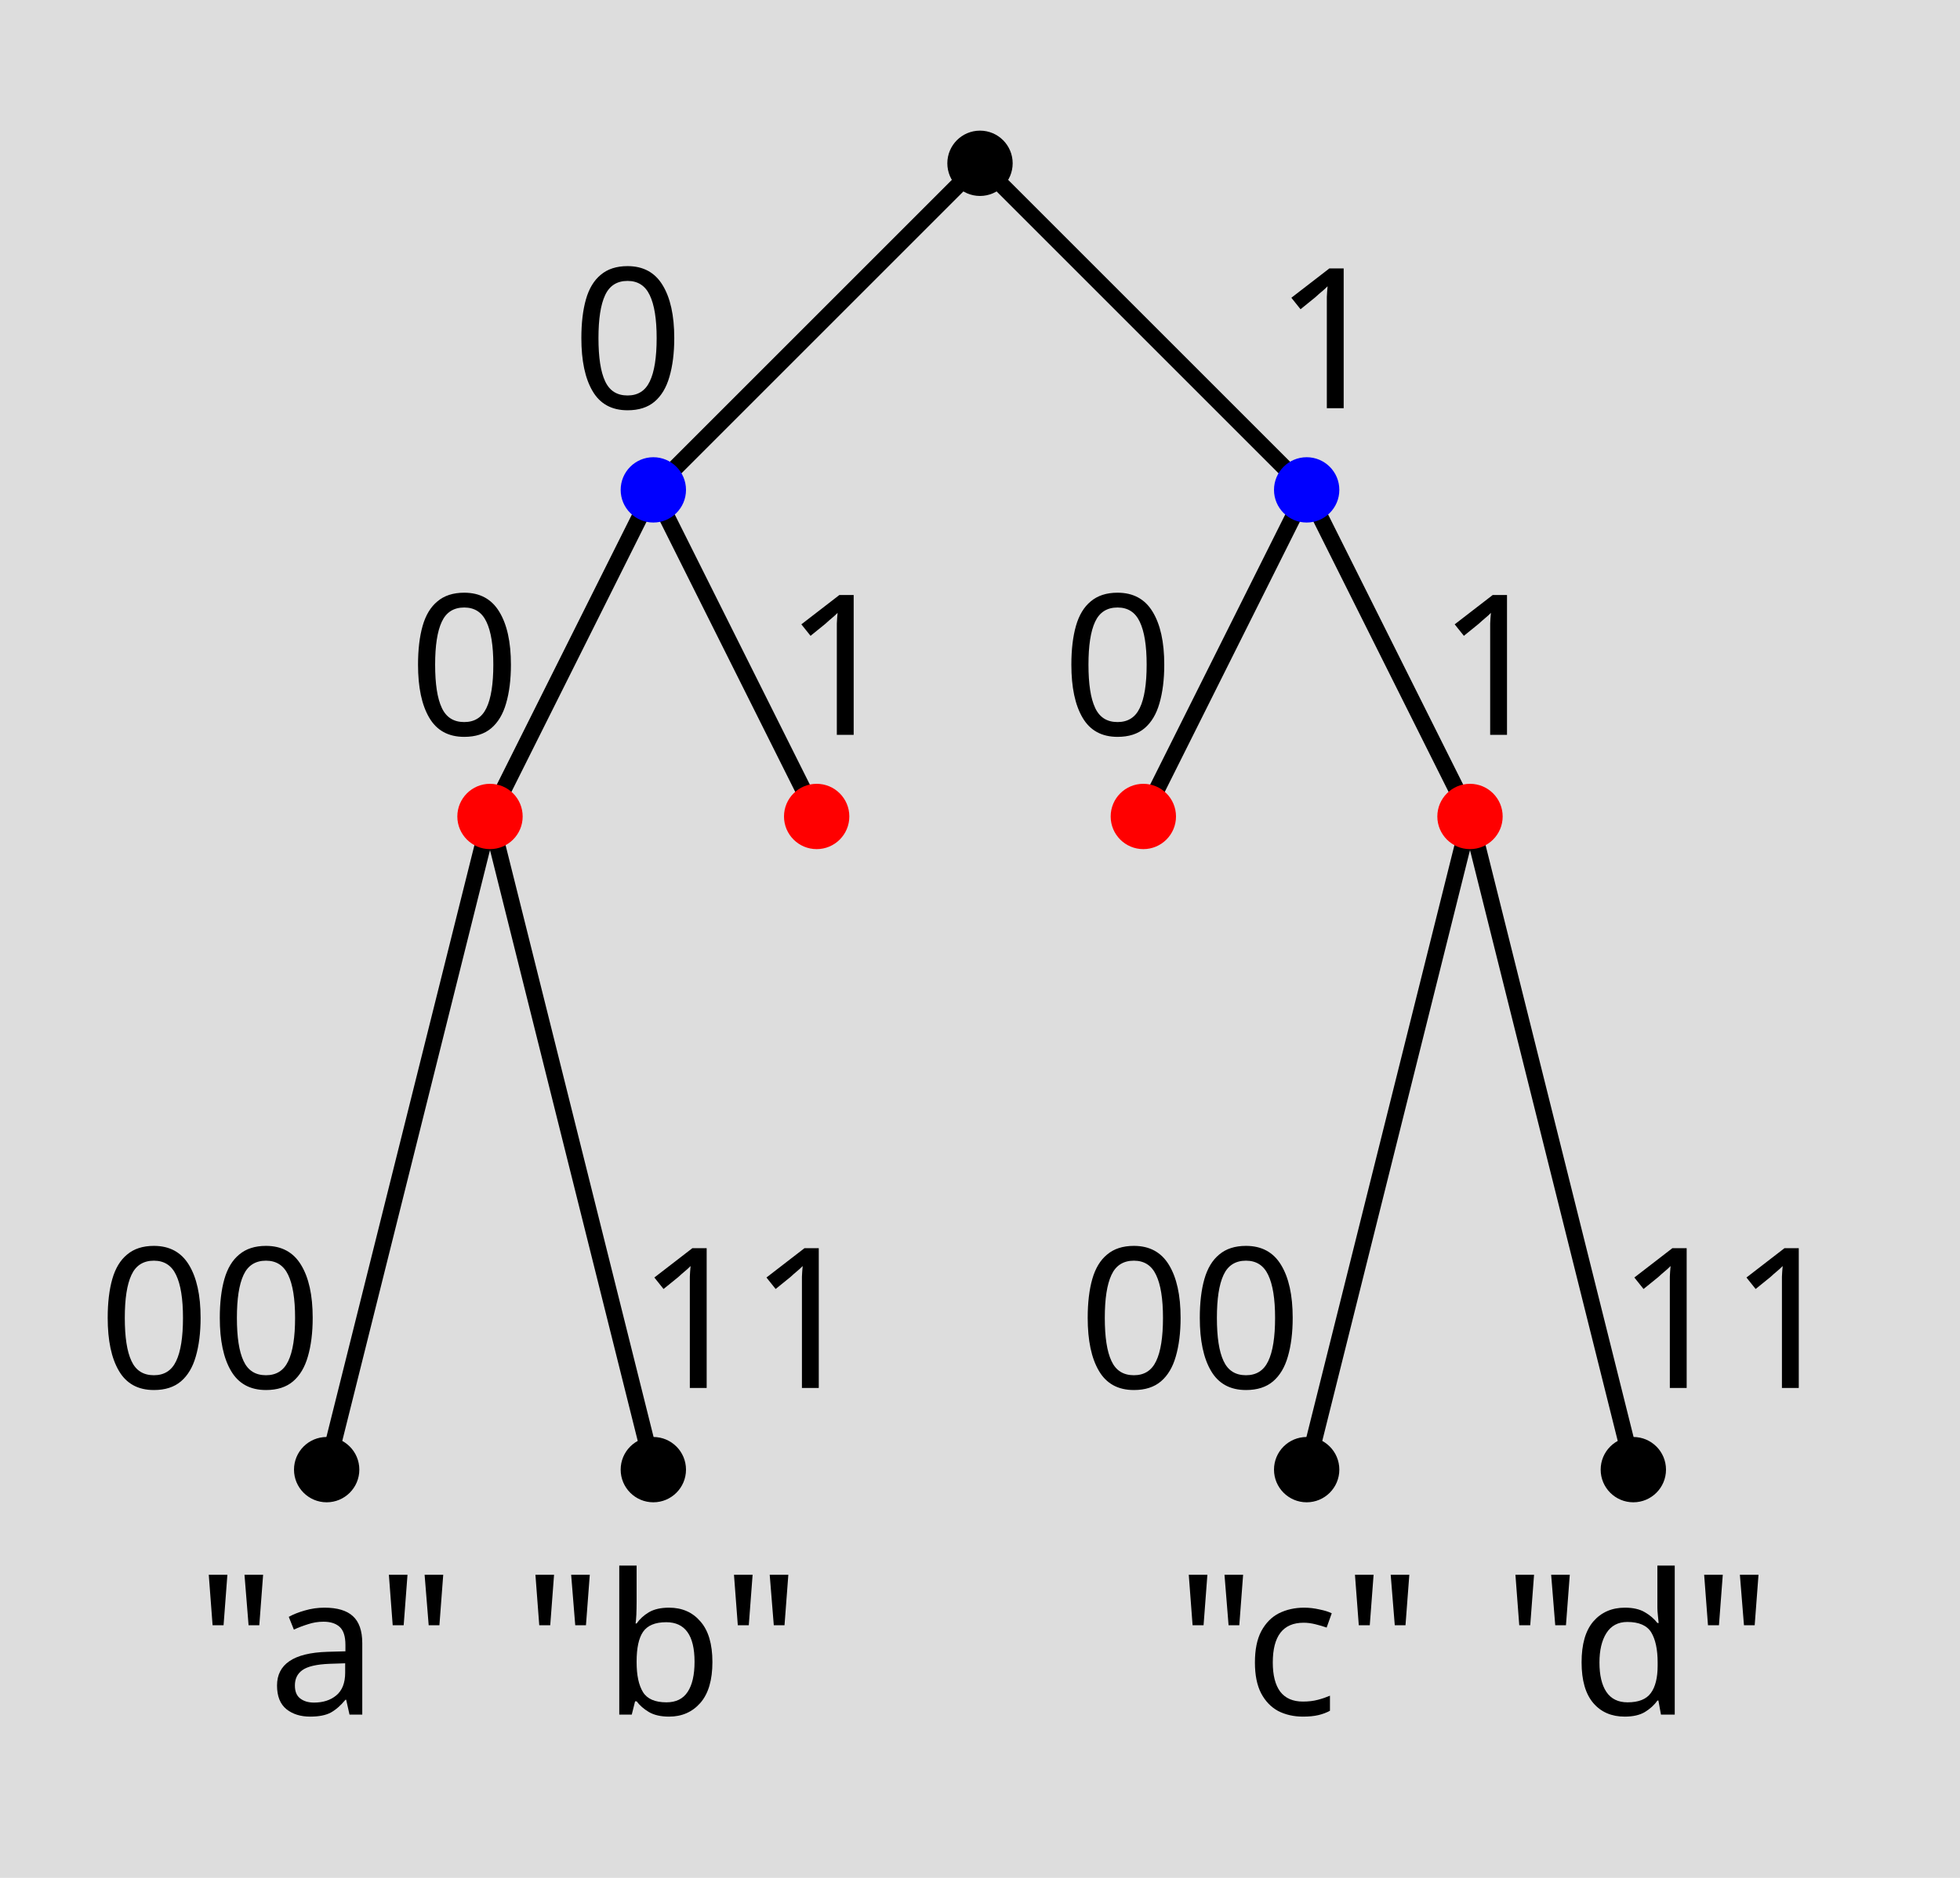
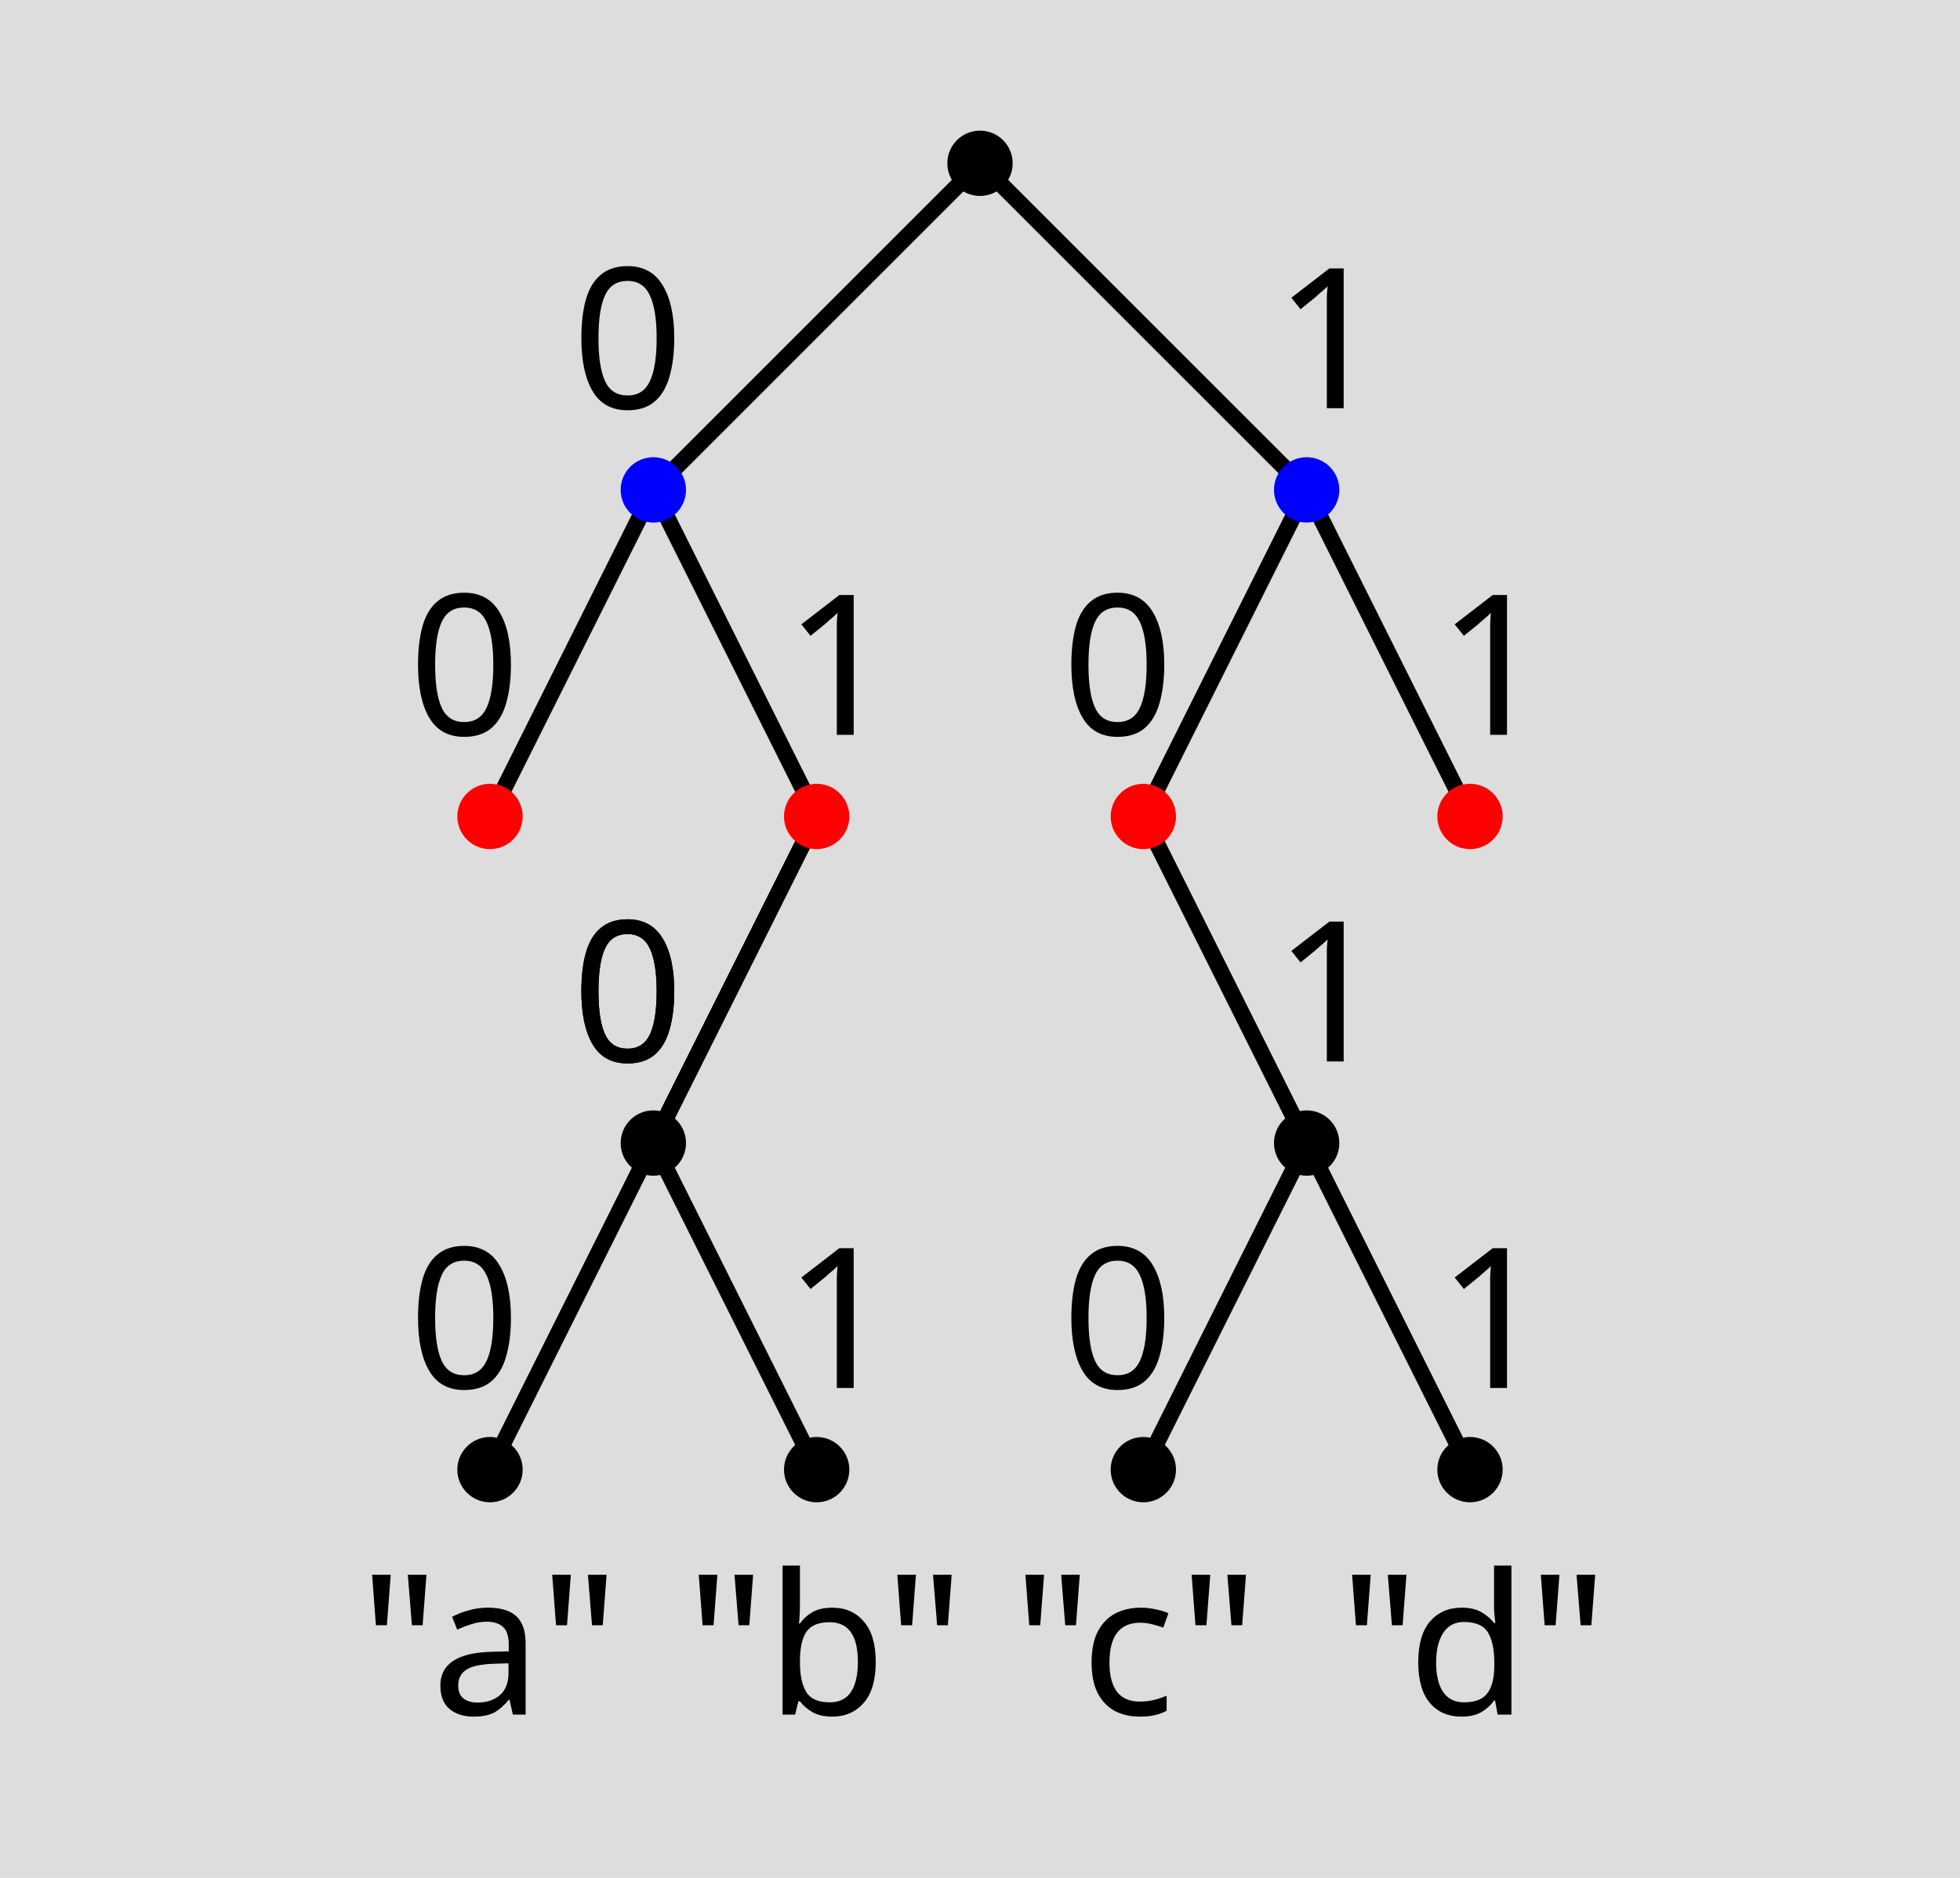
<svg xmlns="http://www.w3.org/2000/svg" viewBox="0 0 120 115">
  <style>
    .edge {
      font: normal 12px sans-serif;
    }
    .data {
      font: normal 12px sans-serif;
    }
  </style>
  <rect width="100%" height="100%" fill="#dddddd" />
  <g transform="translate(10,0)">
    <path d="M 50,10 l -20,+20" stroke="black" />
    <text x="25" y="25" class="edge">0</text>
    <path d="M 30,30 l -10,+20" stroke="black" />
    <text x="15" y="45" class="edge">0</text>
-     <path d="M 20,50 l -10,+40" stroke="black" />
-     <text x="-4" y="85" class="edge">00</text>
-     <path d="M 20,50 l +10,+40" stroke="black" />
-     <text x="29" y="85" class="edge">11</text>
    <path d="M 30,30 l +10,+20" stroke="black" />
    <text x="38" y="45" class="edge">1</text>
+     <path d="M 40,50 l -10,+20" stroke="black" />
+     <text x="25" y="65" class="edge">0</text>
+     <path d="M 40,50 l -10,+20" stroke="black" />
+     <text x="25" y="65" class="edge">0</text>
+     <path d="M 30,70 l -10,+20" stroke="black" />
+     <text x="15" y="85" class="edge">0</text>
+     <path d="M 30,70 l +10,+20" stroke="black" />
+     <text x="38" y="85" class="edge">1</text>
    <path d="M 50,10 l +20,+20" stroke="black" />
    <text x="68" y="25" class="edge">1</text>
    <path d="M 70,30 l -10,+20" stroke="black" />
    <text x="55" y="45" class="edge">0</text>
+     <path d="M 60,50 l +10,+20" stroke="black" />
+     <text x="68" y="65" class="edge">1</text>
+     <path d="M 70,70 l -10,+20" stroke="black" />
+     <text x="55" y="85" class="edge">0</text>
+     <path d="M 70,70 l +10,+20" stroke="black" />
+     <text x="78" y="85" class="edge">1</text>
    <path d="M 70,30 l +10,+20" stroke="black" />
    <text x="78" y="45" class="edge">1</text>
-     <path d="M 80,50 l -10,+40" stroke="black" />
-     <text x="56" y="85" class="edge">00</text>
-     <path d="M 80,50 l +10,+40" stroke="black" />
-     <text x="89" y="85" class="edge">11</text>
    <circle cx="50" cy="10" r="2" fill="black" />
    <circle cx="30" cy="30" r="2" fill="blue" />
    <circle cx="20" cy="50" r="2" fill="red" />
-     <circle cx="10" cy="90" r="2" fill="black" />
-     <text x="02" y="105" class="data">"a"</text>
-     <circle cx="30" cy="90" r="2" fill="black" />
-     <text x="22" y="105" class="data">"b"</text>
    <circle cx="40" cy="50" r="2" fill="red" />
+     <circle cx="30" cy="70" r="2" fill="black" />
+     <circle cx="20" cy="90" r="2" fill="black" />
+     <text x="12" y="105" class="data">"a"</text>
+     <circle cx="40" cy="90" r="2" fill="black" />
+     <text x="32" y="105" class="data">"b"</text>
    <circle cx="70" cy="30" r="2" fill="blue" />
    <circle cx="60" cy="50" r="2" fill="red" />
+     <circle cx="70" cy="70" r="2" fill="black" />
+     <circle cx="60" cy="90" r="2" fill="black" />
+     <text x="52" y="105" class="data">"c"</text>
+     <circle cx="80" cy="90" r="2" fill="black" />
+     <text x="72" y="105" class="data">"d"</text>
    <circle cx="80" cy="50" r="2" fill="red" />
-     <circle cx="70" cy="90" r="2" fill="black" />
-     <text x="62" y="105" class="data">"c"</text>
-     <circle cx="90" cy="90" r="2" fill="black" />
-     <text x="82" y="105" class="data">"d"</text>
  </g>
</svg>
